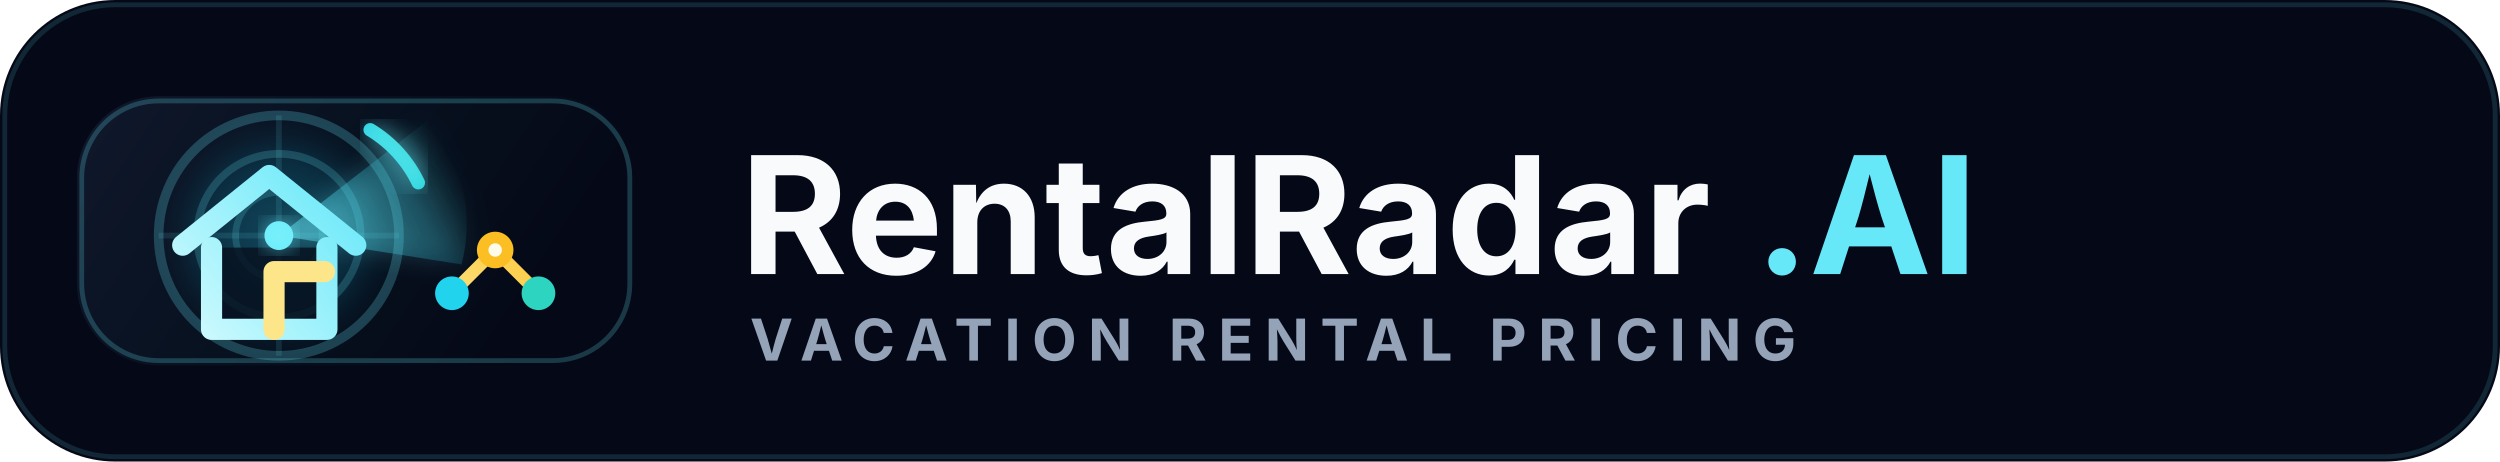
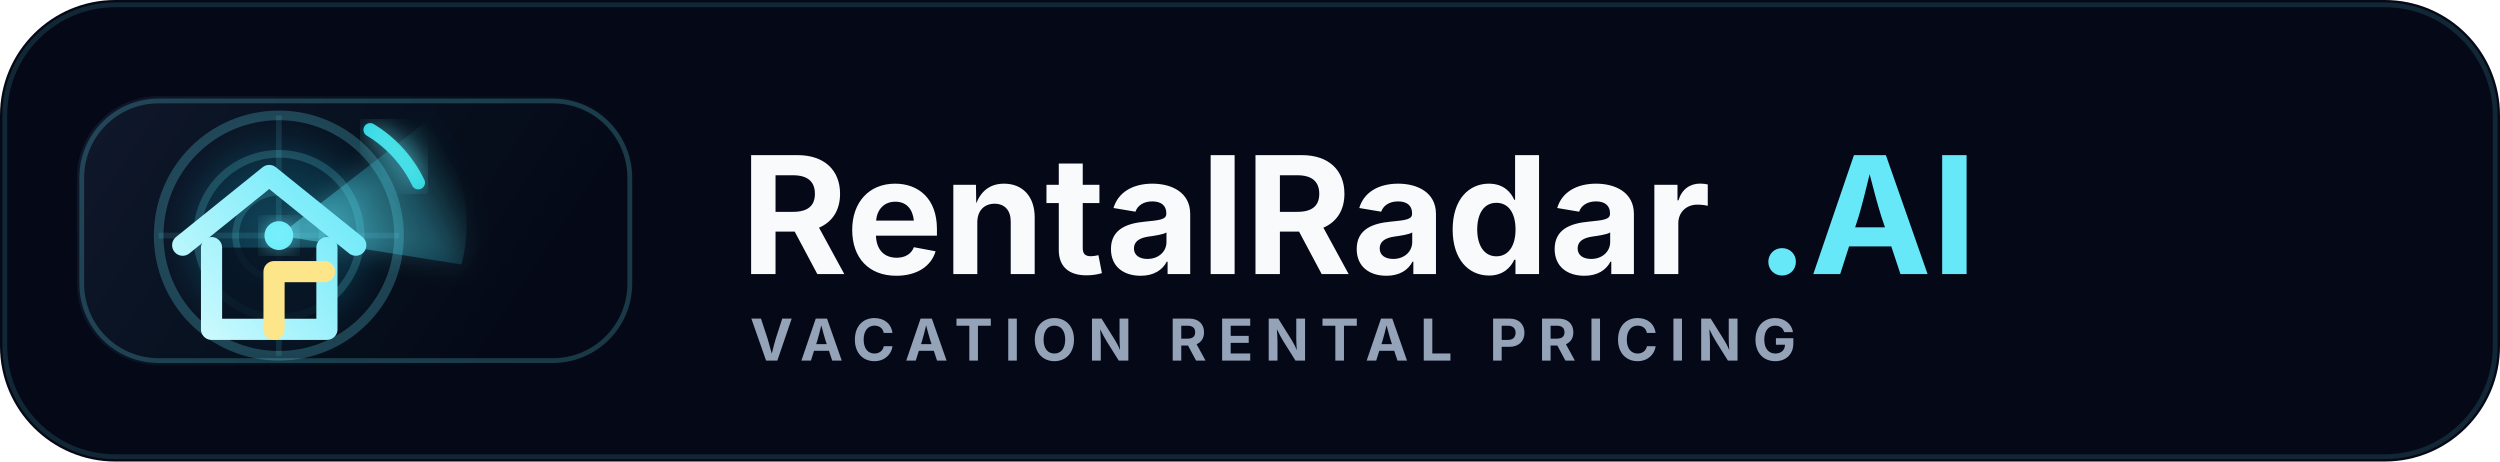
<svg xmlns="http://www.w3.org/2000/svg" width="520" height="96" viewBox="0 0 520 96" fill="none">
  <defs>
    <linearGradient id="shell" x1="24" y1="20" x2="108" y2="76" gradientUnits="userSpaceOnUse">
      <stop stop-color="#0F172A" />
      <stop offset="0.48" stop-color="#07111F" />
      <stop offset="1" stop-color="#050816" />
    </linearGradient>
    <radialGradient id="radar" cx="0" cy="0" r="1" gradientTransform="matrix(28 0 0 28 58 49)" gradientUnits="userSpaceOnUse">
      <stop stop-color="#164E63" stop-opacity="0.78" />
      <stop offset="0.64" stop-color="#0E7490" stop-opacity="0.2" />
      <stop offset="1" stop-color="#020617" stop-opacity="0" />
    </radialGradient>
    <linearGradient id="sweep" x1="58" y1="49" x2="90" y2="24" gradientUnits="userSpaceOnUse">
      <stop stop-color="#67E8F9" />
      <stop offset="0.56" stop-color="#22D3EE" />
      <stop offset="1" stop-color="#2DD4BF" />
    </linearGradient>
    <linearGradient id="sweepFade" x1="58" y1="49" x2="92" y2="30" gradientUnits="userSpaceOnUse">
      <stop stop-color="#67E8F9" stop-opacity="0.5" />
      <stop offset="0.72" stop-color="#22D3EE" stop-opacity="0.2" />
      <stop offset="1" stop-color="#2DD4BF" stop-opacity="0" />
    </linearGradient>
    <linearGradient id="home" x1="36" y1="66" x2="72" y2="35" gradientUnits="userSpaceOnUse">
      <stop stop-color="#CFFAFE" />
      <stop offset="1" stop-color="#67E8F9" />
    </linearGradient>
    <linearGradient id="ai" x1="91" y1="66" x2="114" y2="42" gradientUnits="userSpaceOnUse">
      <stop stop-color="#FDE68A" />
      <stop offset="1" stop-color="#FBBF24" />
    </linearGradient>
    <filter id="glow" x="-20%" y="-20%" width="140%" height="140%">
      <feGaussianBlur stdDeviation="2.6" result="blur" />
      <feColorMatrix in="blur" type="matrix" values="0 0 0 0 0.133 0 0 0 0 0.827 0 0 0 0 0.933 0 0 0 0.75 0" />
      <feBlend in="SourceGraphic" mode="screen" />
    </filter>
  </defs>
  <rect width="520" height="96" rx="24" fill="#050816" />
  <rect x="1" y="1" width="518" height="94" rx="23" stroke="#67E8F9" stroke-opacity="0.14" />
  <rect x="16" y="20" width="116" height="56" rx="17" fill="url(#shell)" />
  <rect x="17" y="21" width="114" height="54" rx="16" stroke="#67E8F9" stroke-opacity="0.22" />
  <circle cx="58" cy="49" r="27" fill="url(#radar)" />
  <circle cx="58" cy="49" r="25" stroke="#67E8F9" stroke-opacity="0.24" stroke-width="2" />
  <circle cx="58" cy="49" r="17" stroke="#67E8F9" stroke-opacity="0.2" stroke-width="1.6" />
  <circle cx="58" cy="49" r="9" stroke="#67E8F9" stroke-opacity="0.18" stroke-width="1.4" />
  <path d="M58 24v50M33 49h50" stroke="#67E8F9" stroke-opacity="0.12" stroke-width="1.2" />
  <path d="M58 49 89 25a33 33 0 0 1 7 30Z" fill="url(#sweepFade)" filter="url(#glow)" />
  <path d="M77 27a26 26 0 0 1 10 11" stroke="url(#sweep)" stroke-width="2.8" stroke-linecap="round" filter="url(#glow)" />
  <path d="M38 51 56 36.5 74 51" stroke="url(#home)" stroke-width="4.4" stroke-linecap="round" stroke-linejoin="round" />
  <path d="M44 51.5v17h24v-17" fill="#07111F" fill-opacity="0.82" stroke="url(#home)" stroke-width="4.4" stroke-linecap="round" stroke-linejoin="round" />
  <path d="M57 68.5V56.5h10.5" stroke="url(#ai)" stroke-width="4.4" stroke-linecap="round" stroke-linejoin="round" />
  <circle cx="58" cy="49" r="3" fill="#67E8F9" filter="url(#glow)" />
-   <path d="M94 61 103 52l9 9" stroke="url(#ai)" stroke-width="2.6" stroke-linecap="round" stroke-linejoin="round" />
-   <circle cx="94" cy="61" r="3.5" fill="#22D3EE" />
-   <circle cx="103" cy="52" r="3.8" fill="#FBBF24" />
-   <circle cx="112" cy="61" r="3.5" fill="#2DD4BF" />
-   <circle cx="103" cy="52" r="1.4" fill="#FFFBEB" />
  <text x="154" y="57" fill="#F8FAFC" font-family="Inter, Arial, sans-serif" font-size="34" font-weight="750">RentalRadar</text>
  <text x="365" y="57" fill="#67E8F9" font-family="Inter, Arial, sans-serif" font-size="34" font-weight="750">.AI</text>
  <text x="156" y="75" fill="#94A3B8" font-family="Inter, Arial, sans-serif" font-size="12" font-weight="650" letter-spacing="2.4">VACATION RENTAL PRICING</text>
</svg>
